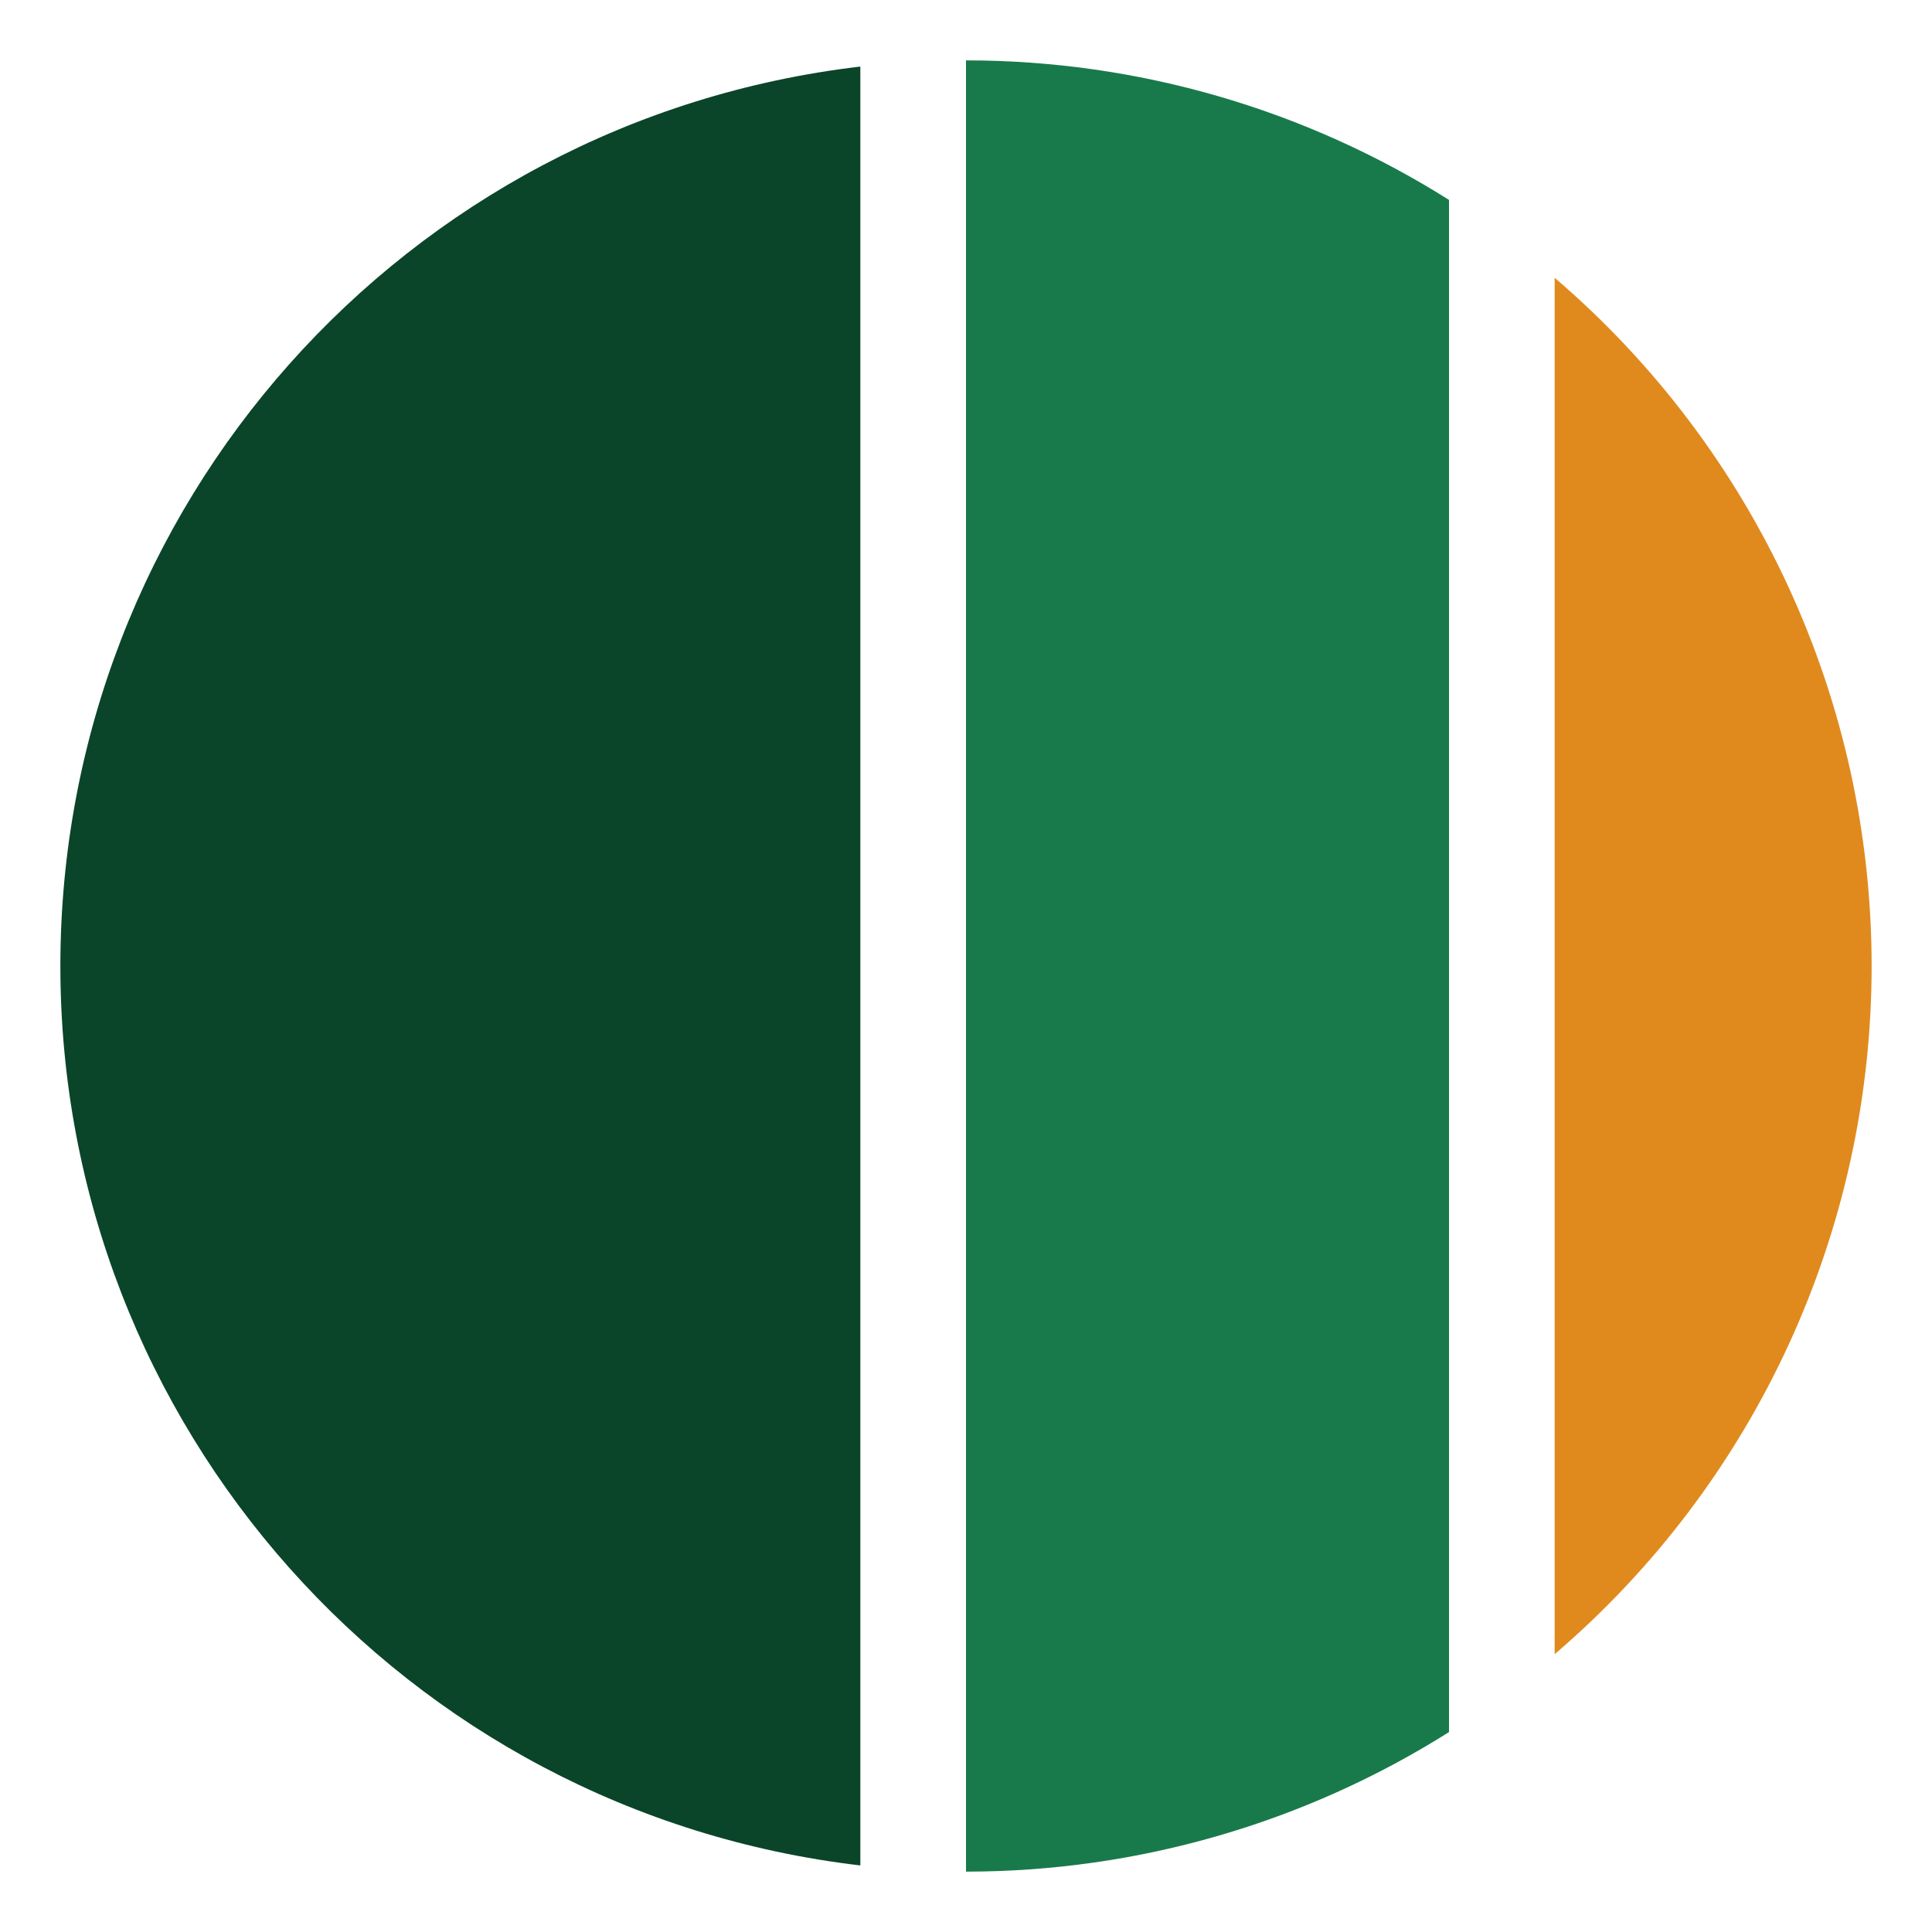
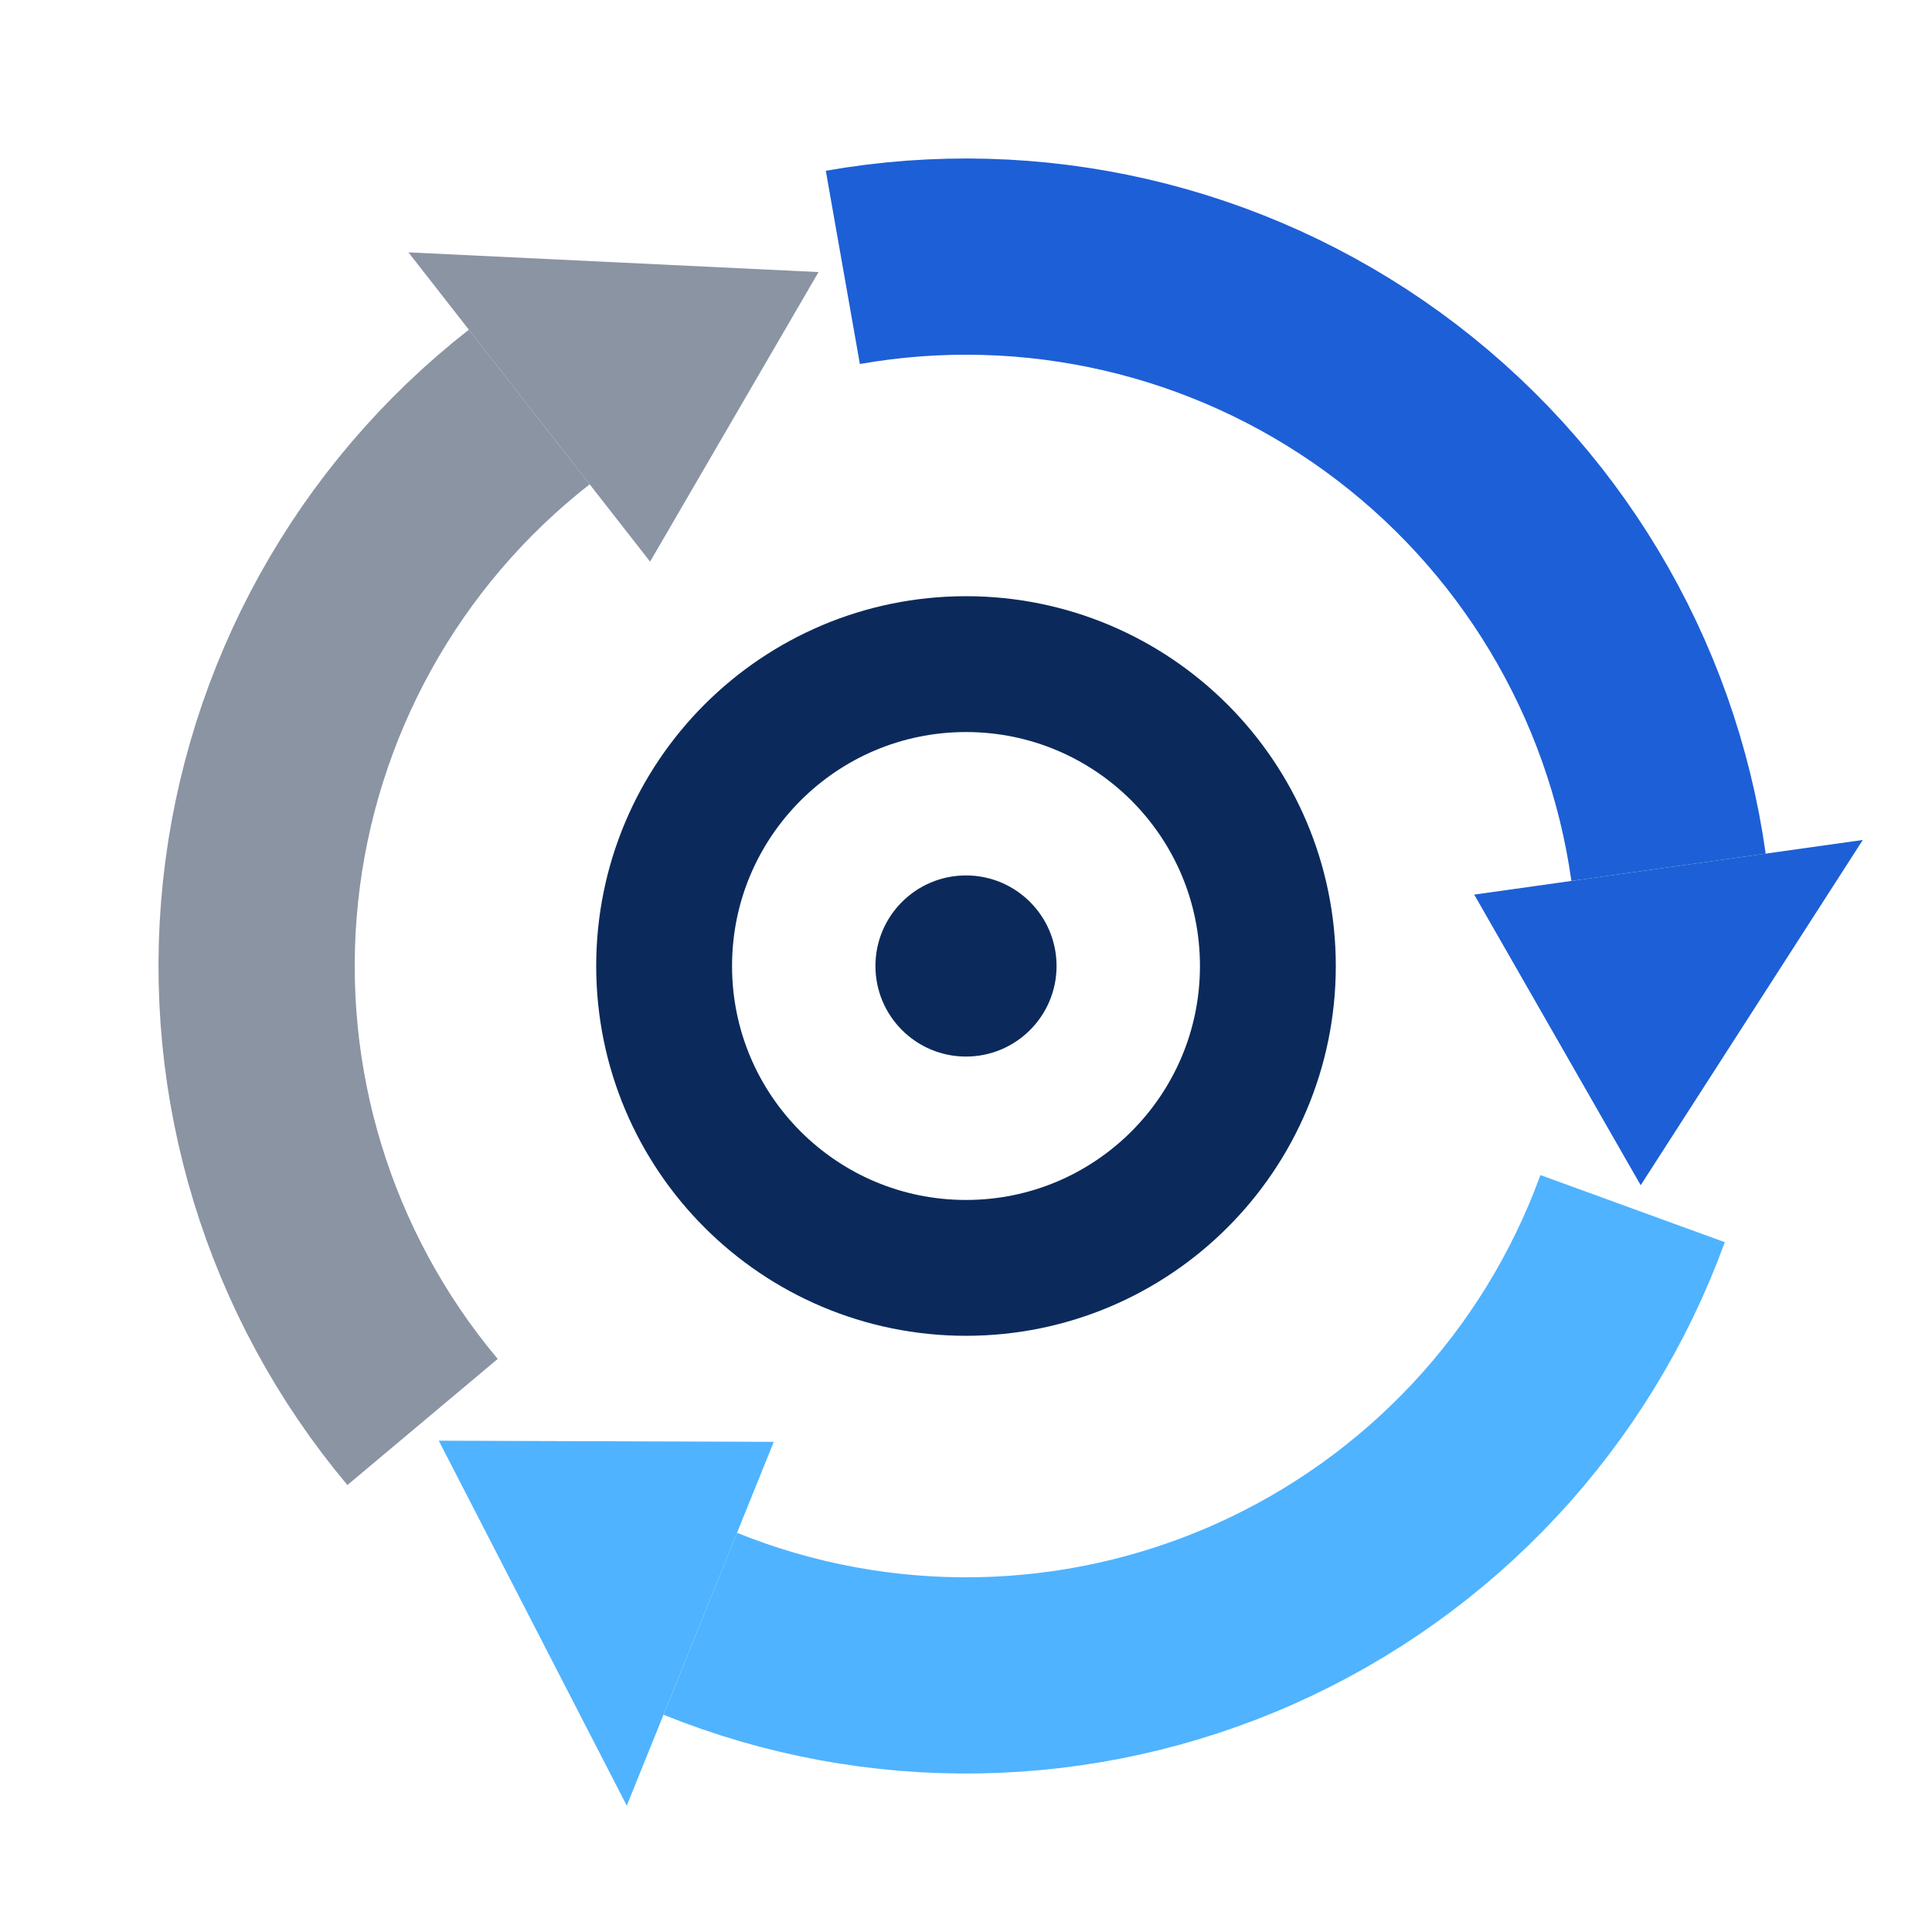
<svg xmlns="http://www.w3.org/2000/svg" viewBox="0 0 256 256" role="img" aria-label="MatPredict">
-   <path fill="#0a4529" d="M114 8.82V247.18A120 120 0 0 1 8 128A120 120 0 0 1 114 8.82Z" />
-   <path fill="#187a4a" d="M128 8V248A120 120 0 0 0 192 229.51V26.49A120 120 0 0 0 128 8Z" />
-   <path fill="#e08a1e" d="M206 36.81V219.19A120 120 0 0 0 248 128A120 120 0 0 0 206 36.81Z" />
+   <path d="M111.68 35.43A94 94 0 0 1 221.09 114.92" fill="none" stroke="#1d5fd6" stroke-width="26" />
+   <path fill="#1d5fd6" d="M246.83 111.3L217.4 157.05L195.34 118.54Z" />
+   <path d="M216.33 160.15A94 94 0 0 1 92.79 215.16" fill="none" stroke="#4fb3ff" stroke-width="26" />
+   <path fill="#4fb3ff" d="M83.05 239.26L58.14 190.9L102.53 191.05Z" />
+   <path d="M55.99 188.42A94 94 0 0 1 70.13 53.93" fill="none" stroke="#8a94a3" stroke-width="26" />
+   <path fill="#8a94a3" d="M54.12 33.44L108.46 36.05L86.14 74.42Z" />
+   <circle cx="128" cy="128" r="40" fill="none" stroke="#0b2a5b" stroke-width="18" />
+   <circle cx="128" cy="128" r="12" fill="#0b2a5b" />
</svg>
